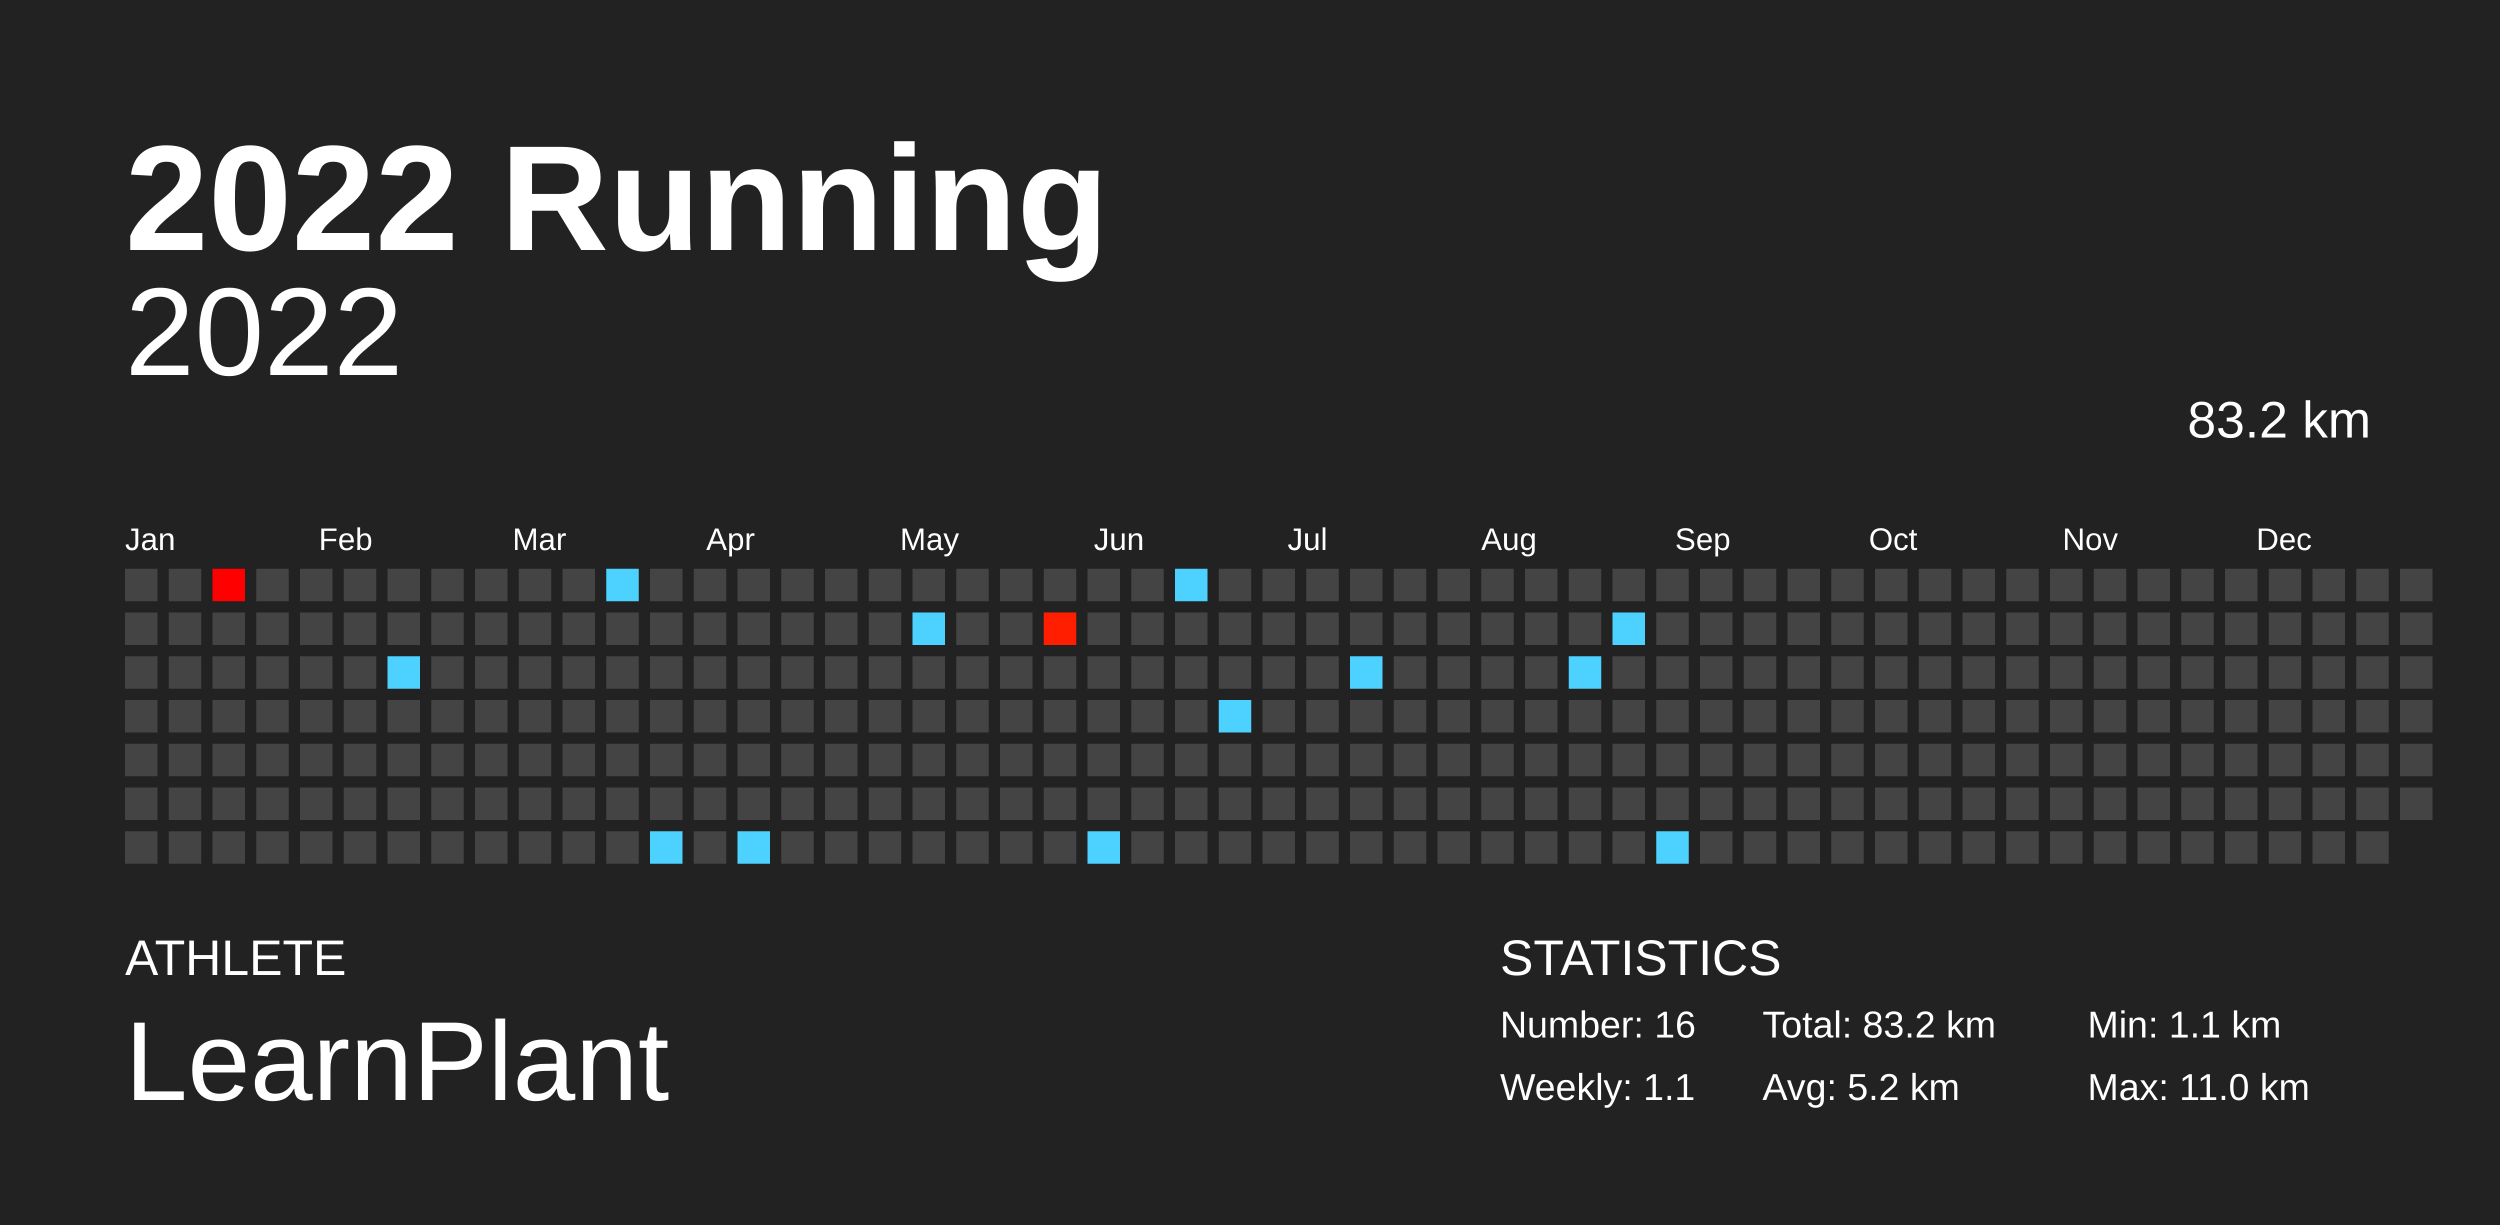
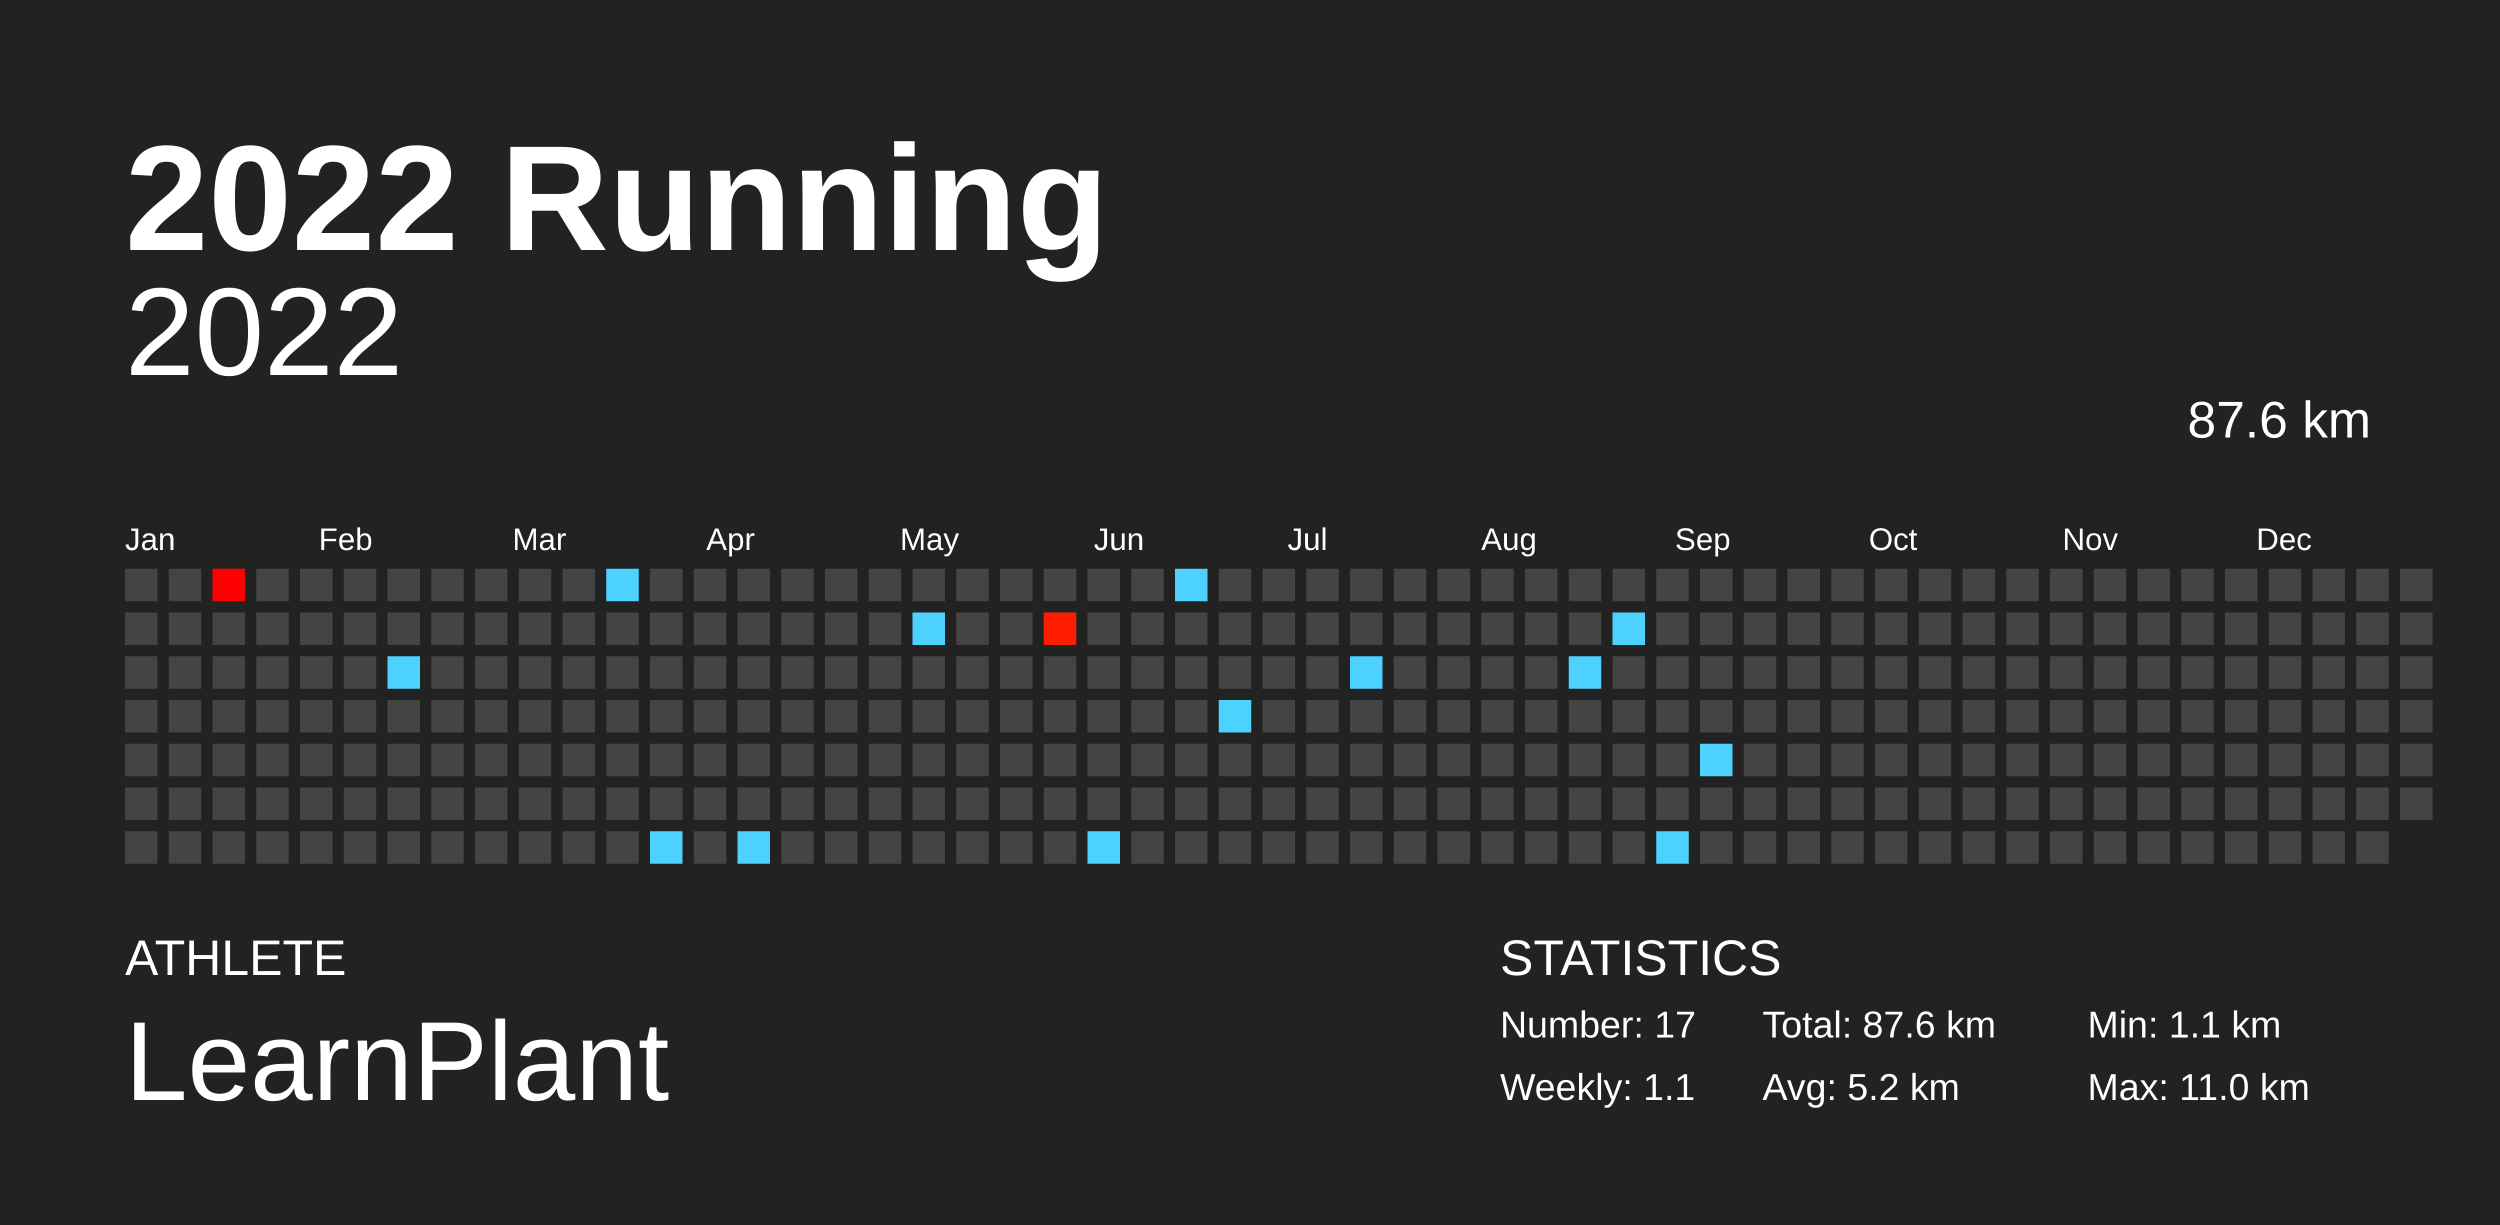
<svg xmlns="http://www.w3.org/2000/svg" baseProfile="full" height="98mm" version="1.1" viewBox="0,0,200,98" width="200mm">
  <defs />
  <rect fill="#222222" height="98" width="200" x="0" y="0" />
  <text fill="#FFFFFF" style="font-size:12px; font-family:Arial; font-weight:bold;" x="10" y="20">2022 Running</text>
  <text fill="#FFFFFF" style="font-size:4px; font-family:Arial" x="10" y="78">ATHLETE</text>
  <text fill="#FFFFFF" style="font-size:9px; font-family:Arial" x="10" y="88">LearnPlant</text>
  <text fill="#FFFFFF" style="font-size:4px; font-family:Arial" x="120" y="78">STATISTICS</text>
-   <text fill="#FFFFFF" style="font-size:3px; font-family:Arial" x="120" y="83">Number: 16</text>
+   <text fill="#FFFFFF" style="font-size:3px; font-family:Arial" x="120" y="83">Number: 17</text>
  <text fill="#FFFFFF" style="font-size:3px; font-family:Arial" x="120" y="88">Weekly: 1.1</text>
-   <text fill="#FFFFFF" style="font-size:3px; font-family:Arial" x="141" y="83">Total: 83.2 km</text>
+   <text fill="#FFFFFF" style="font-size:3px; font-family:Arial" x="141" y="83">Total: 87.6 km</text>
  <text fill="#FFFFFF" style="font-size:3px; font-family:Arial" x="141" y="88">Avg: 5.2 km</text>
  <text fill="#FFFFFF" style="font-size:3px; font-family:Arial" x="167" y="83">Min: 1.1 km</text>
  <text fill="#FFFFFF" style="font-size:3px; font-family:Arial" x="167" y="88">Max: 11.0 km</text>
  <text alignment-baseline="hanging" fill="#FFFFFF" style="font-size:10.0px; font-family:Arial;" x="10" y="30">2022</text>
-   <text alignment-baseline="hanging" fill="#FFFFFF" style="font-size:4.125px; font-family:Arial;" x="175" y="35">83.2 km</text>
+   <text alignment-baseline="hanging" fill="#FFFFFF" style="font-size:4.125px; font-family:Arial;" x="175" y="35">87.6 km</text>
  <text fill="#FFFFFF" style="font-size:2.5px; font-family:Arial" x="10.0" y="44">Jan</text>
  <text fill="#FFFFFF" style="font-size:2.5px; font-family:Arial" x="25.5" y="44">Feb</text>
  <text fill="#FFFFFF" style="font-size:2.5px; font-family:Arial" x="41.0" y="44">Mar</text>
  <text fill="#FFFFFF" style="font-size:2.5px; font-family:Arial" x="56.5" y="44">Apr</text>
  <text fill="#FFFFFF" style="font-size:2.5px; font-family:Arial" x="72.0" y="44">May</text>
  <text fill="#FFFFFF" style="font-size:2.5px; font-family:Arial" x="87.5" y="44">Jun</text>
  <text fill="#FFFFFF" style="font-size:2.5px; font-family:Arial" x="103.0" y="44">Jul</text>
  <text fill="#FFFFFF" style="font-size:2.5px; font-family:Arial" x="118.5" y="44">Aug</text>
  <text fill="#FFFFFF" style="font-size:2.5px; font-family:Arial" x="134.0" y="44">Sep</text>
  <text fill="#FFFFFF" style="font-size:2.5px; font-family:Arial" x="149.5" y="44">Oct</text>
  <text fill="#FFFFFF" style="font-size:2.5px; font-family:Arial" x="165.0" y="44">Nov</text>
  <text fill="#FFFFFF" style="font-size:2.5px; font-family:Arial" x="180.5" y="44">Dec</text>
  <rect fill="#444444" height="2.6" width="2.6" x="10.0" y="45.5" />
  <rect fill="#444444" height="2.6" width="2.6" x="10.0" y="49.0" />
  <rect fill="#444444" height="2.6" width="2.6" x="10.0" y="52.5" />
  <rect fill="#444444" height="2.6" width="2.6" x="10.0" y="56.0" />
  <rect fill="#444444" height="2.6" width="2.6" x="10.0" y="59.5" />
  <rect fill="#444444" height="2.6" width="2.6" x="10.0" y="63.0" />
  <rect fill="#444444" height="2.6" width="2.6" x="10.0" y="66.5" />
  <rect fill="#444444" height="2.6" width="2.6" x="13.5" y="45.5" />
  <rect fill="#444444" height="2.6" width="2.6" x="13.5" y="49.0" />
  <rect fill="#444444" height="2.6" width="2.6" x="13.5" y="52.5" />
  <rect fill="#444444" height="2.6" width="2.6" x="13.5" y="56.0" />
  <rect fill="#444444" height="2.6" width="2.6" x="13.5" y="59.5" />
  <rect fill="#444444" height="2.6" width="2.6" x="13.5" y="63.0" />
  <rect fill="#444444" height="2.6" width="2.6" x="13.5" y="66.5" />
  <rect fill="#ff0000" height="2.6" width="2.6" x="17.0" y="45.5" />
  <rect fill="#444444" height="2.6" width="2.6" x="17.0" y="49.0" />
  <rect fill="#444444" height="2.6" width="2.6" x="17.0" y="52.5" />
  <rect fill="#444444" height="2.6" width="2.6" x="17.0" y="56.0" />
  <rect fill="#444444" height="2.6" width="2.6" x="17.0" y="59.5" />
  <rect fill="#444444" height="2.6" width="2.6" x="17.0" y="63.0" />
  <rect fill="#444444" height="2.6" width="2.6" x="17.0" y="66.5" />
  <rect fill="#444444" height="2.6" width="2.6" x="20.5" y="45.5" />
  <rect fill="#444444" height="2.6" width="2.6" x="20.5" y="49.0" />
  <rect fill="#444444" height="2.6" width="2.6" x="20.5" y="52.5" />
  <rect fill="#444444" height="2.6" width="2.6" x="20.5" y="56.0" />
  <rect fill="#444444" height="2.6" width="2.6" x="20.5" y="59.5" />
  <rect fill="#444444" height="2.6" width="2.6" x="20.5" y="63.0" />
  <rect fill="#444444" height="2.6" width="2.6" x="20.5" y="66.5" />
  <rect fill="#444444" height="2.6" width="2.6" x="24.0" y="45.5" />
  <rect fill="#444444" height="2.6" width="2.6" x="24.0" y="49.0" />
  <rect fill="#444444" height="2.6" width="2.6" x="24.0" y="52.5" />
  <rect fill="#444444" height="2.6" width="2.6" x="24.0" y="56.0" />
  <rect fill="#444444" height="2.6" width="2.6" x="24.0" y="59.5" />
  <rect fill="#444444" height="2.6" width="2.6" x="24.0" y="63.0" />
  <rect fill="#444444" height="2.6" width="2.6" x="24.0" y="66.5" />
  <rect fill="#444444" height="2.6" width="2.6" x="27.5" y="45.5" />
  <rect fill="#444444" height="2.6" width="2.6" x="27.5" y="49.0" />
  <rect fill="#444444" height="2.6" width="2.6" x="27.5" y="52.5" />
  <rect fill="#444444" height="2.6" width="2.6" x="27.5" y="56.0" />
  <rect fill="#444444" height="2.6" width="2.6" x="27.5" y="59.5" />
  <rect fill="#444444" height="2.6" width="2.6" x="27.5" y="63.0" />
  <rect fill="#444444" height="2.6" width="2.6" x="27.5" y="66.5" />
  <rect fill="#444444" height="2.6" width="2.6" x="31.0" y="45.5" />
  <rect fill="#444444" height="2.6" width="2.6" x="31.0" y="49.0" />
  <rect fill="#4dd2ff" height="2.6" width="2.6" x="31.0" y="52.5" />
  <rect fill="#444444" height="2.6" width="2.6" x="31.0" y="56.0" />
  <rect fill="#444444" height="2.6" width="2.6" x="31.0" y="59.5" />
  <rect fill="#444444" height="2.6" width="2.6" x="31.0" y="63.0" />
  <rect fill="#444444" height="2.6" width="2.6" x="31.0" y="66.5" />
  <rect fill="#444444" height="2.6" width="2.6" x="34.5" y="45.5" />
  <rect fill="#444444" height="2.6" width="2.6" x="34.5" y="49.0" />
  <rect fill="#444444" height="2.6" width="2.6" x="34.5" y="52.5" />
  <rect fill="#444444" height="2.6" width="2.6" x="34.5" y="56.0" />
  <rect fill="#444444" height="2.6" width="2.6" x="34.5" y="59.5" />
  <rect fill="#444444" height="2.6" width="2.6" x="34.5" y="63.0" />
  <rect fill="#444444" height="2.6" width="2.6" x="34.5" y="66.5" />
  <rect fill="#444444" height="2.6" width="2.6" x="38.0" y="45.5" />
  <rect fill="#444444" height="2.6" width="2.6" x="38.0" y="49.0" />
  <rect fill="#444444" height="2.6" width="2.6" x="38.0" y="52.5" />
  <rect fill="#444444" height="2.6" width="2.6" x="38.0" y="56.0" />
  <rect fill="#444444" height="2.6" width="2.6" x="38.0" y="59.5" />
  <rect fill="#444444" height="2.6" width="2.6" x="38.0" y="63.0" />
  <rect fill="#444444" height="2.6" width="2.6" x="38.0" y="66.5" />
  <rect fill="#444444" height="2.6" width="2.6" x="41.5" y="45.5" />
  <rect fill="#444444" height="2.6" width="2.6" x="41.5" y="49.0" />
  <rect fill="#444444" height="2.6" width="2.6" x="41.5" y="52.5" />
  <rect fill="#444444" height="2.6" width="2.6" x="41.5" y="56.0" />
  <rect fill="#444444" height="2.6" width="2.6" x="41.5" y="59.5" />
  <rect fill="#444444" height="2.6" width="2.6" x="41.5" y="63.0" />
  <rect fill="#444444" height="2.6" width="2.6" x="41.5" y="66.5" />
  <rect fill="#444444" height="2.6" width="2.6" x="45.0" y="45.5" />
  <rect fill="#444444" height="2.6" width="2.6" x="45.0" y="49.0" />
  <rect fill="#444444" height="2.6" width="2.6" x="45.0" y="52.5" />
  <rect fill="#444444" height="2.6" width="2.6" x="45.0" y="56.0" />
  <rect fill="#444444" height="2.6" width="2.6" x="45.0" y="59.5" />
  <rect fill="#444444" height="2.6" width="2.6" x="45.0" y="63.0" />
  <rect fill="#444444" height="2.6" width="2.6" x="45.0" y="66.5" />
  <rect fill="#4dd2ff" height="2.6" width="2.6" x="48.5" y="45.5" />
  <rect fill="#444444" height="2.6" width="2.6" x="48.5" y="49.0" />
  <rect fill="#444444" height="2.6" width="2.6" x="48.5" y="52.5" />
  <rect fill="#444444" height="2.6" width="2.6" x="48.5" y="56.0" />
  <rect fill="#444444" height="2.6" width="2.6" x="48.5" y="59.5" />
  <rect fill="#444444" height="2.6" width="2.6" x="48.5" y="63.0" />
  <rect fill="#444444" height="2.6" width="2.6" x="48.5" y="66.5" />
  <rect fill="#444444" height="2.6" width="2.6" x="52.0" y="45.5" />
  <rect fill="#444444" height="2.6" width="2.6" x="52.0" y="49.0" />
  <rect fill="#444444" height="2.6" width="2.6" x="52.0" y="52.5" />
  <rect fill="#444444" height="2.6" width="2.6" x="52.0" y="56.0" />
  <rect fill="#444444" height="2.6" width="2.6" x="52.0" y="59.5" />
  <rect fill="#444444" height="2.6" width="2.6" x="52.0" y="63.0" />
  <rect fill="#4dd2ff" height="2.6" width="2.6" x="52.0" y="66.5" />
  <rect fill="#444444" height="2.6" width="2.6" x="55.5" y="45.5" />
  <rect fill="#444444" height="2.6" width="2.6" x="55.5" y="49.0" />
  <rect fill="#444444" height="2.6" width="2.6" x="55.5" y="52.5" />
  <rect fill="#444444" height="2.6" width="2.6" x="55.5" y="56.0" />
  <rect fill="#444444" height="2.6" width="2.6" x="55.5" y="59.5" />
  <rect fill="#444444" height="2.6" width="2.6" x="55.5" y="63.0" />
  <rect fill="#444444" height="2.6" width="2.6" x="55.5" y="66.5" />
  <rect fill="#444444" height="2.6" width="2.6" x="59.0" y="45.5" />
  <rect fill="#444444" height="2.6" width="2.6" x="59.0" y="49.0" />
  <rect fill="#444444" height="2.6" width="2.6" x="59.0" y="52.5" />
  <rect fill="#444444" height="2.6" width="2.6" x="59.0" y="56.0" />
  <rect fill="#444444" height="2.6" width="2.6" x="59.0" y="59.5" />
  <rect fill="#444444" height="2.6" width="2.6" x="59.0" y="63.0" />
  <rect fill="#4dd2ff" height="2.6" width="2.6" x="59.0" y="66.5" />
  <rect fill="#444444" height="2.6" width="2.6" x="62.5" y="45.5" />
  <rect fill="#444444" height="2.6" width="2.6" x="62.5" y="49.0" />
  <rect fill="#444444" height="2.6" width="2.6" x="62.5" y="52.5" />
  <rect fill="#444444" height="2.6" width="2.6" x="62.5" y="56.0" />
  <rect fill="#444444" height="2.6" width="2.6" x="62.5" y="59.5" />
  <rect fill="#444444" height="2.6" width="2.6" x="62.5" y="63.0" />
  <rect fill="#444444" height="2.6" width="2.6" x="62.5" y="66.5" />
  <rect fill="#444444" height="2.6" width="2.6" x="66.0" y="45.5" />
  <rect fill="#444444" height="2.6" width="2.6" x="66.0" y="49.0" />
  <rect fill="#444444" height="2.6" width="2.6" x="66.0" y="52.5" />
  <rect fill="#444444" height="2.6" width="2.6" x="66.0" y="56.0" />
  <rect fill="#444444" height="2.6" width="2.6" x="66.0" y="59.5" />
  <rect fill="#444444" height="2.6" width="2.6" x="66.0" y="63.0" />
  <rect fill="#444444" height="2.6" width="2.6" x="66.0" y="66.5" />
  <rect fill="#444444" height="2.6" width="2.6" x="69.5" y="45.5" />
  <rect fill="#444444" height="2.6" width="2.6" x="69.5" y="49.0" />
  <rect fill="#444444" height="2.6" width="2.6" x="69.5" y="52.5" />
  <rect fill="#444444" height="2.6" width="2.6" x="69.5" y="56.0" />
  <rect fill="#444444" height="2.6" width="2.6" x="69.5" y="59.5" />
  <rect fill="#444444" height="2.6" width="2.6" x="69.5" y="63.0" />
  <rect fill="#444444" height="2.6" width="2.6" x="69.5" y="66.5" />
  <rect fill="#444444" height="2.6" width="2.6" x="73.0" y="45.5" />
  <rect fill="#4dd2ff" height="2.6" width="2.6" x="73.0" y="49.0" />
  <rect fill="#444444" height="2.6" width="2.6" x="73.0" y="52.5" />
  <rect fill="#444444" height="2.6" width="2.6" x="73.0" y="56.0" />
  <rect fill="#444444" height="2.6" width="2.6" x="73.0" y="59.5" />
  <rect fill="#444444" height="2.6" width="2.6" x="73.0" y="63.0" />
  <rect fill="#444444" height="2.6" width="2.6" x="73.0" y="66.5" />
  <rect fill="#444444" height="2.6" width="2.6" x="76.5" y="45.5" />
  <rect fill="#444444" height="2.6" width="2.6" x="76.5" y="49.0" />
  <rect fill="#444444" height="2.6" width="2.6" x="76.5" y="52.5" />
  <rect fill="#444444" height="2.6" width="2.6" x="76.5" y="56.0" />
  <rect fill="#444444" height="2.6" width="2.6" x="76.5" y="59.5" />
  <rect fill="#444444" height="2.6" width="2.6" x="76.5" y="63.0" />
  <rect fill="#444444" height="2.6" width="2.6" x="76.5" y="66.5" />
  <rect fill="#444444" height="2.6" width="2.6" x="80.0" y="45.5" />
  <rect fill="#444444" height="2.6" width="2.6" x="80.0" y="49.0" />
  <rect fill="#444444" height="2.6" width="2.6" x="80.0" y="52.5" />
  <rect fill="#444444" height="2.6" width="2.6" x="80.0" y="56.0" />
  <rect fill="#444444" height="2.6" width="2.6" x="80.0" y="59.5" />
  <rect fill="#444444" height="2.6" width="2.6" x="80.0" y="63.0" />
  <rect fill="#444444" height="2.6" width="2.6" x="80.0" y="66.5" />
  <rect fill="#444444" height="2.6" width="2.6" x="83.5" y="45.5" />
  <rect fill="#ff1f00" height="2.6" width="2.6" x="83.5" y="49.0" />
  <rect fill="#444444" height="2.6" width="2.6" x="83.5" y="52.5" />
  <rect fill="#444444" height="2.6" width="2.6" x="83.5" y="56.0" />
  <rect fill="#444444" height="2.6" width="2.6" x="83.5" y="59.5" />
  <rect fill="#444444" height="2.6" width="2.6" x="83.5" y="63.0" />
  <rect fill="#444444" height="2.6" width="2.6" x="83.5" y="66.5" />
  <rect fill="#444444" height="2.6" width="2.6" x="87.0" y="45.5" />
  <rect fill="#444444" height="2.6" width="2.6" x="87.0" y="49.0" />
  <rect fill="#444444" height="2.6" width="2.6" x="87.0" y="52.5" />
  <rect fill="#444444" height="2.6" width="2.6" x="87.0" y="56.0" />
  <rect fill="#444444" height="2.6" width="2.6" x="87.0" y="59.5" />
  <rect fill="#444444" height="2.6" width="2.6" x="87.0" y="63.0" />
  <rect fill="#4dd2ff" height="2.6" width="2.6" x="87.0" y="66.5" />
  <rect fill="#444444" height="2.6" width="2.6" x="90.5" y="45.5" />
  <rect fill="#444444" height="2.6" width="2.6" x="90.5" y="49.0" />
  <rect fill="#444444" height="2.6" width="2.6" x="90.5" y="52.5" />
  <rect fill="#444444" height="2.6" width="2.6" x="90.5" y="56.0" />
  <rect fill="#444444" height="2.6" width="2.6" x="90.5" y="59.5" />
  <rect fill="#444444" height="2.6" width="2.6" x="90.5" y="63.0" />
  <rect fill="#444444" height="2.6" width="2.6" x="90.5" y="66.5" />
  <rect fill="#4dd2ff" height="2.6" width="2.6" x="94.0" y="45.5" />
  <rect fill="#444444" height="2.6" width="2.6" x="94.0" y="49.0" />
  <rect fill="#444444" height="2.6" width="2.6" x="94.0" y="52.5" />
  <rect fill="#444444" height="2.6" width="2.6" x="94.0" y="56.0" />
  <rect fill="#444444" height="2.6" width="2.6" x="94.0" y="59.5" />
  <rect fill="#444444" height="2.6" width="2.6" x="94.0" y="63.0" />
  <rect fill="#444444" height="2.6" width="2.6" x="94.0" y="66.5" />
  <rect fill="#444444" height="2.6" width="2.6" x="97.5" y="45.5" />
  <rect fill="#444444" height="2.6" width="2.6" x="97.5" y="49.0" />
  <rect fill="#444444" height="2.6" width="2.6" x="97.5" y="52.5" />
  <rect fill="#4dd2ff" height="2.6" width="2.6" x="97.5" y="56.0" />
  <rect fill="#444444" height="2.6" width="2.6" x="97.5" y="59.5" />
  <rect fill="#444444" height="2.6" width="2.6" x="97.5" y="63.0" />
  <rect fill="#444444" height="2.6" width="2.6" x="97.5" y="66.5" />
  <rect fill="#444444" height="2.6" width="2.6" x="101.0" y="45.5" />
  <rect fill="#444444" height="2.6" width="2.6" x="101.0" y="49.0" />
  <rect fill="#444444" height="2.6" width="2.6" x="101.0" y="52.5" />
  <rect fill="#444444" height="2.6" width="2.6" x="101.0" y="56.0" />
  <rect fill="#444444" height="2.6" width="2.6" x="101.0" y="59.5" />
  <rect fill="#444444" height="2.6" width="2.6" x="101.0" y="63.0" />
  <rect fill="#444444" height="2.6" width="2.6" x="101.0" y="66.5" />
  <rect fill="#444444" height="2.6" width="2.6" x="104.5" y="45.5" />
  <rect fill="#444444" height="2.6" width="2.6" x="104.5" y="49.0" />
  <rect fill="#444444" height="2.6" width="2.6" x="104.5" y="52.5" />
  <rect fill="#444444" height="2.6" width="2.6" x="104.5" y="56.0" />
  <rect fill="#444444" height="2.6" width="2.6" x="104.5" y="59.5" />
  <rect fill="#444444" height="2.6" width="2.6" x="104.5" y="63.0" />
  <rect fill="#444444" height="2.6" width="2.6" x="104.5" y="66.5" />
  <rect fill="#444444" height="2.6" width="2.6" x="108.0" y="45.5" />
  <rect fill="#444444" height="2.6" width="2.6" x="108.0" y="49.0" />
  <rect fill="#4dd2ff" height="2.6" width="2.6" x="108.0" y="52.5" />
  <rect fill="#444444" height="2.6" width="2.6" x="108.0" y="56.0" />
  <rect fill="#444444" height="2.6" width="2.6" x="108.0" y="59.5" />
  <rect fill="#444444" height="2.6" width="2.6" x="108.0" y="63.0" />
  <rect fill="#444444" height="2.6" width="2.6" x="108.0" y="66.5" />
  <rect fill="#444444" height="2.6" width="2.6" x="111.5" y="45.5" />
  <rect fill="#444444" height="2.6" width="2.6" x="111.5" y="49.0" />
  <rect fill="#444444" height="2.6" width="2.6" x="111.5" y="52.5" />
  <rect fill="#444444" height="2.6" width="2.6" x="111.5" y="56.0" />
  <rect fill="#444444" height="2.6" width="2.6" x="111.5" y="59.5" />
  <rect fill="#444444" height="2.6" width="2.6" x="111.5" y="63.0" />
  <rect fill="#444444" height="2.6" width="2.6" x="111.5" y="66.5" />
  <rect fill="#444444" height="2.6" width="2.6" x="115.0" y="45.5" />
  <rect fill="#444444" height="2.6" width="2.6" x="115.0" y="49.0" />
  <rect fill="#444444" height="2.6" width="2.6" x="115.0" y="52.5" />
  <rect fill="#444444" height="2.6" width="2.6" x="115.0" y="56.0" />
  <rect fill="#444444" height="2.6" width="2.6" x="115.0" y="59.5" />
  <rect fill="#444444" height="2.6" width="2.6" x="115.0" y="63.0" />
  <rect fill="#444444" height="2.6" width="2.6" x="115.0" y="66.5" />
  <rect fill="#444444" height="2.6" width="2.6" x="118.5" y="45.5" />
  <rect fill="#444444" height="2.6" width="2.6" x="118.5" y="49.0" />
  <rect fill="#444444" height="2.6" width="2.6" x="118.5" y="52.5" />
  <rect fill="#444444" height="2.6" width="2.6" x="118.5" y="56.0" />
  <rect fill="#444444" height="2.6" width="2.6" x="118.5" y="59.5" />
  <rect fill="#444444" height="2.6" width="2.6" x="118.5" y="63.0" />
  <rect fill="#444444" height="2.6" width="2.6" x="118.5" y="66.5" />
  <rect fill="#444444" height="2.6" width="2.6" x="122.0" y="45.5" />
  <rect fill="#444444" height="2.6" width="2.6" x="122.0" y="49.0" />
  <rect fill="#444444" height="2.6" width="2.6" x="122.0" y="52.5" />
  <rect fill="#444444" height="2.6" width="2.6" x="122.0" y="56.0" />
  <rect fill="#444444" height="2.6" width="2.6" x="122.0" y="59.5" />
  <rect fill="#444444" height="2.6" width="2.6" x="122.0" y="63.0" />
  <rect fill="#444444" height="2.6" width="2.6" x="122.0" y="66.5" />
  <rect fill="#444444" height="2.6" width="2.6" x="125.5" y="45.5" />
  <rect fill="#444444" height="2.6" width="2.6" x="125.5" y="49.0" />
  <rect fill="#4dd2ff" height="2.6" width="2.6" x="125.5" y="52.5" />
  <rect fill="#444444" height="2.6" width="2.6" x="125.5" y="56.0" />
  <rect fill="#444444" height="2.6" width="2.6" x="125.5" y="59.5" />
  <rect fill="#444444" height="2.6" width="2.6" x="125.5" y="63.0" />
  <rect fill="#444444" height="2.6" width="2.6" x="125.5" y="66.5" />
  <rect fill="#444444" height="2.6" width="2.6" x="129.0" y="45.5" />
  <rect fill="#4dd2ff" height="2.6" width="2.6" x="129.0" y="49.0" />
  <rect fill="#444444" height="2.6" width="2.6" x="129.0" y="52.5" />
  <rect fill="#444444" height="2.6" width="2.6" x="129.0" y="56.0" />
  <rect fill="#444444" height="2.6" width="2.6" x="129.0" y="59.5" />
  <rect fill="#444444" height="2.6" width="2.6" x="129.0" y="63.0" />
  <rect fill="#444444" height="2.6" width="2.6" x="129.0" y="66.5" />
  <rect fill="#444444" height="2.6" width="2.6" x="132.5" y="45.5" />
  <rect fill="#444444" height="2.6" width="2.6" x="132.5" y="49.0" />
  <rect fill="#444444" height="2.6" width="2.6" x="132.5" y="52.5" />
  <rect fill="#444444" height="2.6" width="2.6" x="132.5" y="56.0" />
  <rect fill="#444444" height="2.6" width="2.6" x="132.5" y="59.5" />
  <rect fill="#444444" height="2.6" width="2.6" x="132.5" y="63.0" />
  <rect fill="#4dd2ff" height="2.6" width="2.6" x="132.5" y="66.5" />
  <rect fill="#444444" height="2.6" width="2.6" x="136.0" y="45.5" />
  <rect fill="#444444" height="2.6" width="2.6" x="136.0" y="49.0" />
  <rect fill="#444444" height="2.6" width="2.6" x="136.0" y="52.5" />
  <rect fill="#444444" height="2.6" width="2.6" x="136.0" y="56.0" />
-   <rect fill="#444444" height="2.6" width="2.6" x="136.0" y="59.5" />
+   <rect fill="#4dd2ff" height="2.6" width="2.6" x="136.0" y="59.5" />
  <rect fill="#444444" height="2.6" width="2.6" x="136.0" y="63.0" />
  <rect fill="#444444" height="2.6" width="2.6" x="136.0" y="66.5" />
  <rect fill="#444444" height="2.6" width="2.6" x="139.5" y="45.5" />
  <rect fill="#444444" height="2.6" width="2.6" x="139.5" y="49.0" />
  <rect fill="#444444" height="2.6" width="2.6" x="139.5" y="52.5" />
  <rect fill="#444444" height="2.6" width="2.6" x="139.5" y="56.0" />
  <rect fill="#444444" height="2.6" width="2.6" x="139.5" y="59.5" />
  <rect fill="#444444" height="2.6" width="2.6" x="139.5" y="63.0" />
  <rect fill="#444444" height="2.6" width="2.6" x="139.5" y="66.5" />
  <rect fill="#444444" height="2.6" width="2.6" x="143.0" y="45.5" />
  <rect fill="#444444" height="2.6" width="2.6" x="143.0" y="49.0" />
  <rect fill="#444444" height="2.6" width="2.6" x="143.0" y="52.5" />
  <rect fill="#444444" height="2.6" width="2.6" x="143.0" y="56.0" />
  <rect fill="#444444" height="2.6" width="2.6" x="143.0" y="59.5" />
  <rect fill="#444444" height="2.6" width="2.6" x="143.0" y="63.0" />
  <rect fill="#444444" height="2.6" width="2.6" x="143.0" y="66.5" />
  <rect fill="#444444" height="2.6" width="2.6" x="146.5" y="45.5" />
  <rect fill="#444444" height="2.6" width="2.6" x="146.5" y="49.0" />
  <rect fill="#444444" height="2.6" width="2.6" x="146.5" y="52.5" />
  <rect fill="#444444" height="2.6" width="2.6" x="146.5" y="56.0" />
  <rect fill="#444444" height="2.6" width="2.6" x="146.5" y="59.5" />
  <rect fill="#444444" height="2.6" width="2.6" x="146.5" y="63.0" />
  <rect fill="#444444" height="2.6" width="2.6" x="146.5" y="66.5" />
  <rect fill="#444444" height="2.6" width="2.6" x="150.0" y="45.5" />
  <rect fill="#444444" height="2.6" width="2.6" x="150.0" y="49.0" />
  <rect fill="#444444" height="2.6" width="2.6" x="150.0" y="52.5" />
  <rect fill="#444444" height="2.6" width="2.6" x="150.0" y="56.0" />
  <rect fill="#444444" height="2.6" width="2.6" x="150.0" y="59.5" />
  <rect fill="#444444" height="2.6" width="2.6" x="150.0" y="63.0" />
  <rect fill="#444444" height="2.6" width="2.6" x="150.0" y="66.5" />
  <rect fill="#444444" height="2.6" width="2.6" x="153.5" y="45.5" />
  <rect fill="#444444" height="2.6" width="2.6" x="153.5" y="49.0" />
  <rect fill="#444444" height="2.6" width="2.6" x="153.5" y="52.5" />
  <rect fill="#444444" height="2.6" width="2.6" x="153.5" y="56.0" />
  <rect fill="#444444" height="2.6" width="2.6" x="153.5" y="59.5" />
  <rect fill="#444444" height="2.6" width="2.6" x="153.5" y="63.0" />
  <rect fill="#444444" height="2.6" width="2.6" x="153.5" y="66.5" />
  <rect fill="#444444" height="2.6" width="2.6" x="157.0" y="45.5" />
  <rect fill="#444444" height="2.6" width="2.6" x="157.0" y="49.0" />
  <rect fill="#444444" height="2.6" width="2.6" x="157.0" y="52.5" />
  <rect fill="#444444" height="2.6" width="2.6" x="157.0" y="56.0" />
  <rect fill="#444444" height="2.6" width="2.6" x="157.0" y="59.5" />
  <rect fill="#444444" height="2.6" width="2.6" x="157.0" y="63.0" />
  <rect fill="#444444" height="2.6" width="2.6" x="157.0" y="66.5" />
  <rect fill="#444444" height="2.6" width="2.6" x="160.5" y="45.5" />
  <rect fill="#444444" height="2.6" width="2.6" x="160.5" y="49.0" />
  <rect fill="#444444" height="2.6" width="2.6" x="160.5" y="52.5" />
  <rect fill="#444444" height="2.6" width="2.6" x="160.5" y="56.0" />
  <rect fill="#444444" height="2.6" width="2.6" x="160.5" y="59.5" />
  <rect fill="#444444" height="2.6" width="2.6" x="160.5" y="63.0" />
  <rect fill="#444444" height="2.6" width="2.6" x="160.5" y="66.5" />
  <rect fill="#444444" height="2.6" width="2.6" x="164.0" y="45.5" />
  <rect fill="#444444" height="2.6" width="2.6" x="164.0" y="49.0" />
  <rect fill="#444444" height="2.6" width="2.6" x="164.0" y="52.5" />
  <rect fill="#444444" height="2.6" width="2.6" x="164.0" y="56.0" />
  <rect fill="#444444" height="2.6" width="2.6" x="164.0" y="59.5" />
  <rect fill="#444444" height="2.6" width="2.6" x="164.0" y="63.0" />
  <rect fill="#444444" height="2.6" width="2.6" x="164.0" y="66.5" />
  <rect fill="#444444" height="2.6" width="2.6" x="167.5" y="45.5" />
  <rect fill="#444444" height="2.6" width="2.6" x="167.5" y="49.0" />
  <rect fill="#444444" height="2.6" width="2.6" x="167.5" y="52.5" />
  <rect fill="#444444" height="2.6" width="2.6" x="167.5" y="56.0" />
  <rect fill="#444444" height="2.6" width="2.6" x="167.5" y="59.5" />
  <rect fill="#444444" height="2.6" width="2.6" x="167.5" y="63.0" />
  <rect fill="#444444" height="2.6" width="2.6" x="167.5" y="66.5" />
  <rect fill="#444444" height="2.6" width="2.6" x="171.0" y="45.5" />
  <rect fill="#444444" height="2.6" width="2.6" x="171.0" y="49.0" />
  <rect fill="#444444" height="2.6" width="2.6" x="171.0" y="52.5" />
  <rect fill="#444444" height="2.6" width="2.6" x="171.0" y="56.0" />
  <rect fill="#444444" height="2.6" width="2.6" x="171.0" y="59.5" />
  <rect fill="#444444" height="2.6" width="2.6" x="171.0" y="63.0" />
  <rect fill="#444444" height="2.6" width="2.6" x="171.0" y="66.5" />
  <rect fill="#444444" height="2.6" width="2.6" x="174.5" y="45.5" />
  <rect fill="#444444" height="2.6" width="2.6" x="174.5" y="49.0" />
  <rect fill="#444444" height="2.6" width="2.6" x="174.5" y="52.5" />
  <rect fill="#444444" height="2.6" width="2.6" x="174.5" y="56.0" />
  <rect fill="#444444" height="2.6" width="2.6" x="174.5" y="59.5" />
  <rect fill="#444444" height="2.6" width="2.6" x="174.5" y="63.0" />
  <rect fill="#444444" height="2.6" width="2.6" x="174.5" y="66.5" />
  <rect fill="#444444" height="2.6" width="2.6" x="178.0" y="45.5" />
  <rect fill="#444444" height="2.6" width="2.6" x="178.0" y="49.0" />
  <rect fill="#444444" height="2.6" width="2.6" x="178.0" y="52.5" />
  <rect fill="#444444" height="2.6" width="2.6" x="178.0" y="56.0" />
  <rect fill="#444444" height="2.6" width="2.6" x="178.0" y="59.5" />
  <rect fill="#444444" height="2.6" width="2.6" x="178.0" y="63.0" />
  <rect fill="#444444" height="2.6" width="2.6" x="178.0" y="66.5" />
  <rect fill="#444444" height="2.6" width="2.6" x="181.5" y="45.5" />
  <rect fill="#444444" height="2.6" width="2.6" x="181.5" y="49.0" />
  <rect fill="#444444" height="2.6" width="2.6" x="181.5" y="52.5" />
  <rect fill="#444444" height="2.6" width="2.6" x="181.5" y="56.0" />
  <rect fill="#444444" height="2.6" width="2.6" x="181.5" y="59.5" />
  <rect fill="#444444" height="2.6" width="2.6" x="181.5" y="63.0" />
  <rect fill="#444444" height="2.6" width="2.6" x="181.5" y="66.5" />
  <rect fill="#444444" height="2.6" width="2.6" x="185.0" y="45.5" />
  <rect fill="#444444" height="2.6" width="2.6" x="185.0" y="49.0" />
  <rect fill="#444444" height="2.6" width="2.6" x="185.0" y="52.5" />
  <rect fill="#444444" height="2.6" width="2.6" x="185.0" y="56.0" />
  <rect fill="#444444" height="2.6" width="2.6" x="185.0" y="59.5" />
  <rect fill="#444444" height="2.6" width="2.6" x="185.0" y="63.0" />
  <rect fill="#444444" height="2.6" width="2.6" x="185.0" y="66.5" />
  <rect fill="#444444" height="2.6" width="2.6" x="188.5" y="45.5" />
  <rect fill="#444444" height="2.6" width="2.6" x="188.5" y="49.0" />
  <rect fill="#444444" height="2.6" width="2.6" x="188.5" y="52.5" />
  <rect fill="#444444" height="2.6" width="2.6" x="188.5" y="56.0" />
  <rect fill="#444444" height="2.6" width="2.6" x="188.5" y="59.5" />
  <rect fill="#444444" height="2.6" width="2.6" x="188.5" y="63.0" />
  <rect fill="#444444" height="2.6" width="2.6" x="188.5" y="66.5" />
  <rect fill="#444444" height="2.6" width="2.6" x="192.0" y="45.5" />
  <rect fill="#444444" height="2.6" width="2.6" x="192.0" y="49.0" />
  <rect fill="#444444" height="2.6" width="2.6" x="192.0" y="52.5" />
  <rect fill="#444444" height="2.6" width="2.6" x="192.0" y="56.0" />
  <rect fill="#444444" height="2.6" width="2.6" x="192.0" y="59.5" />
  <rect fill="#444444" height="2.6" width="2.6" x="192.0" y="63.0" />
</svg>
